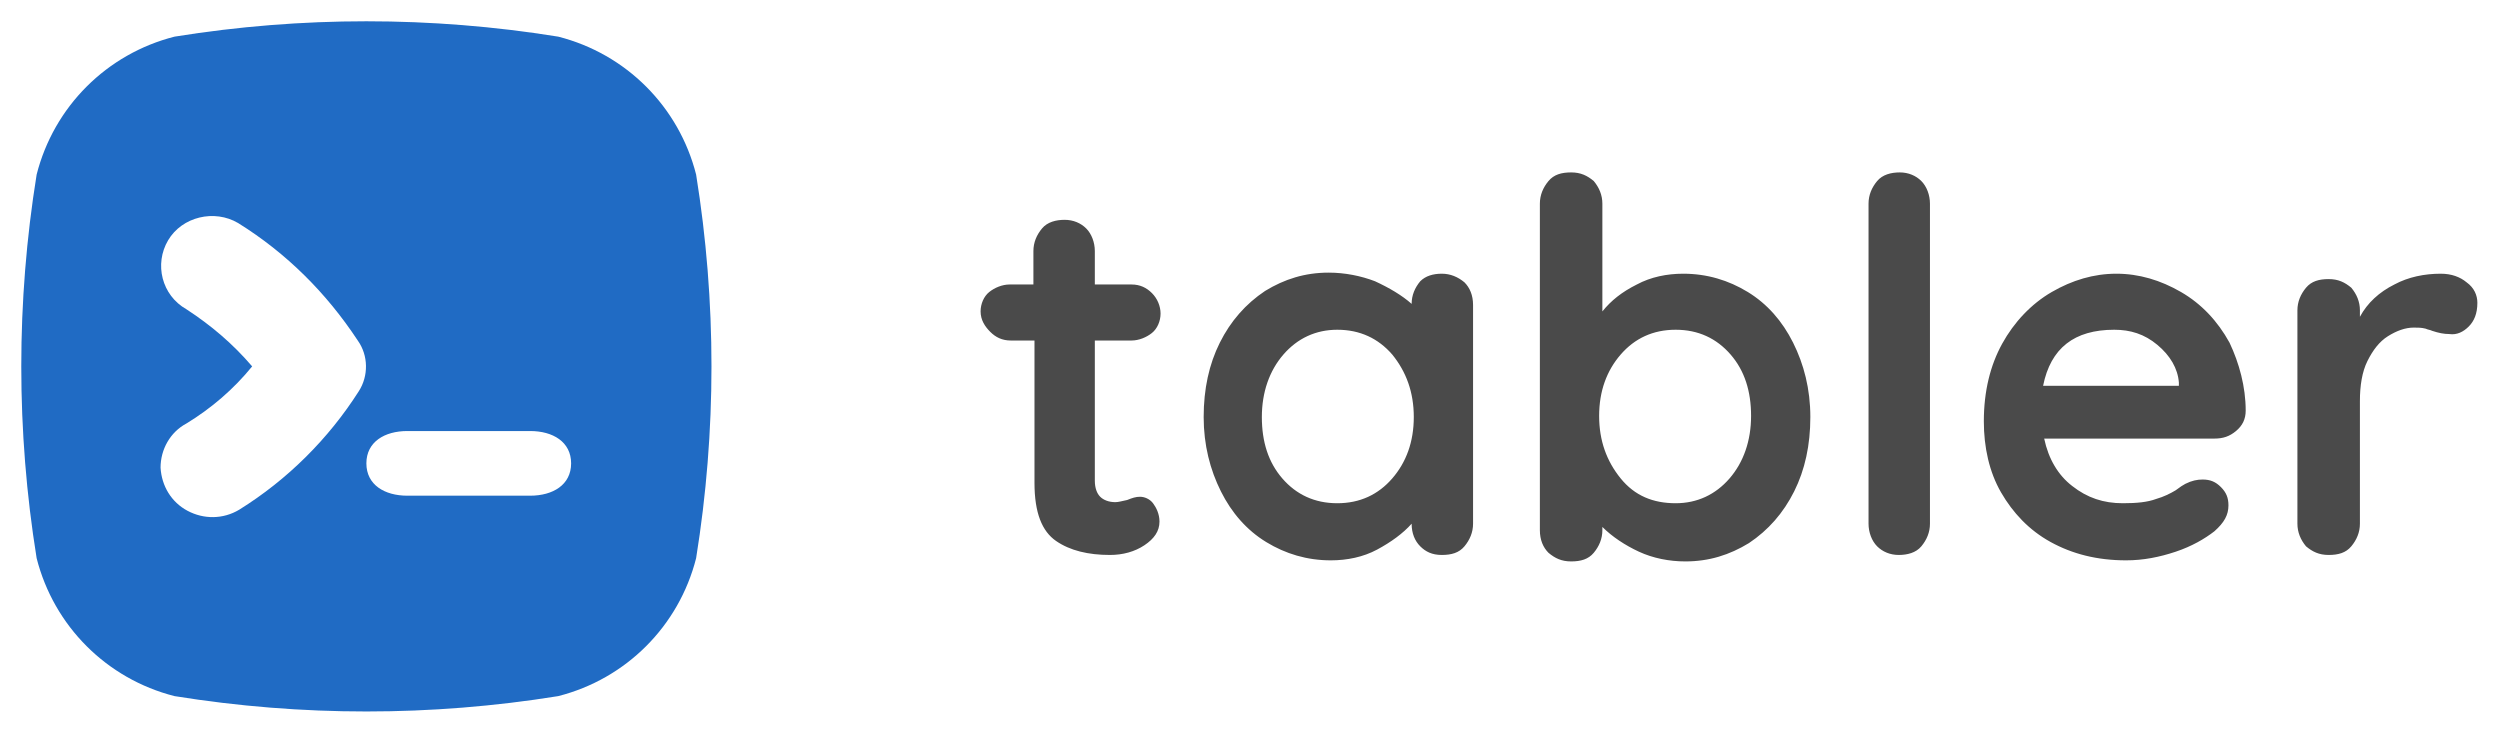
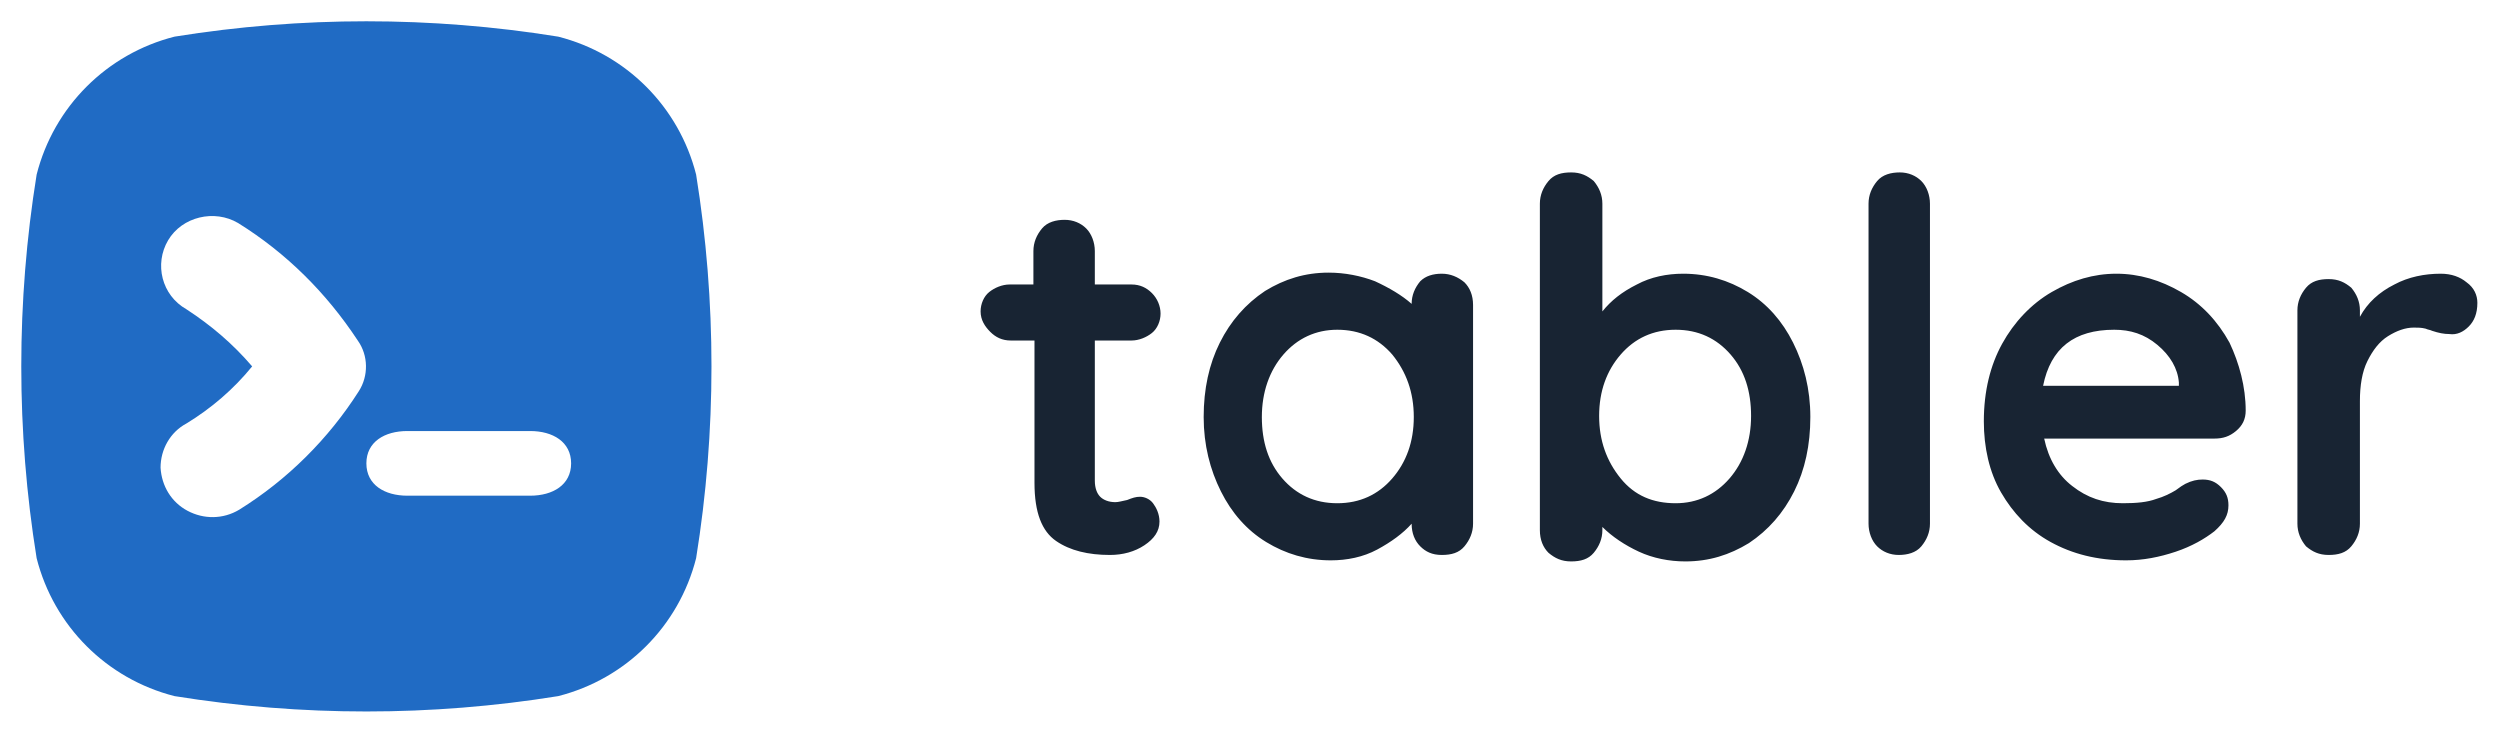
<svg xmlns="http://www.w3.org/2000/svg" viewBox="0 0 232 68">
  <path d="M64.6 16.2C63 9.9 58.1 5 51.8 3.4 40 1.5 28 1.5 16.2 3.4 9.9 5 5 9.9 3.4 16.2 1.5 28 1.5 40 3.4 51.8 5 58.1 9.9 63 16.2 64.6c11.8 1.9 23.8 1.9 35.6 0C58.1 63 63 58.1 64.6 51.8c1.9-11.8 1.9-23.8 0-35.6zM33.3 36.3c-2.8 4.4-6.6 8.2-11.1 11-1.5.9-3.3.9-4.8.1s-2.4-2.3-2.5-4c0-1.7.9-3.3 2.4-4.1 2.3-1.4 4.4-3.2 6.1-5.3-1.8-2.1-3.8-3.8-6.1-5.3-2.3-1.3-3-4.2-1.7-6.4s4.3-2.9 6.5-1.6c4.5 2.8 8.2 6.5 11.1 10.9 1 1.4 1 3.3.1 4.7zM49.2 46H37.8c-2.1 0-3.8-1-3.8-3s1.7-3 3.8-3h11.4c2.1 0 3.8 1 3.8 3s-1.7 3-3.8 3z" fill="#206bc4" />
-   <path d="M105.8 46.1c.4 0 .9.2 1.2.6s.6 1 .6 1.7c0 .9-.5 1.6-1.4 2.2s-2 .9-3.2.9c-2 0-3.7-.4-5-1.3s-2-2.6-2-5.4V31.6h-2.2c-.8 0-1.4-.3-1.9-.8s-.9-1.1-.9-1.9c0-.7.3-1.4.8-1.8s1.2-.7 1.9-.7h2.2v-3.1c0-.8.3-1.5.8-2.1s1.3-.8 2.1-.8 1.5.3 2 .8.8 1.3.8 2.1v3.1h3.4c.8 0 1.4.3 1.9.8s.8 1.2.8 1.9-.3 1.4-.8 1.8-1.2.7-1.9.7h-3.4v13c0 .7.2 1.2.5 1.5s.8.5 1.4.5c.3 0 .6-.1 1.1-.2.5-.2.8-.3 1.2-.3zm28-20.7c.8 0 1.5.3 2.1.8.5.5.8 1.2.8 2.1v20.3c0 .8-.3 1.5-.8 2.1-.5.6-1.2.8-2.1.8s-1.5-.3-2-.8-.8-1.2-.8-2.1c-.8.9-1.9 1.7-3.2 2.4-1.3.7-2.8 1-4.3 1-2.2 0-4.2-.6-6-1.7-1.8-1.1-3.2-2.7-4.2-4.7s-1.6-4.3-1.6-6.9c0-2.6.5-4.9 1.5-6.9s2.4-3.6 4.2-4.8c1.8-1.1 3.7-1.7 5.9-1.7 1.5 0 3 .3 4.3.8 1.3.6 2.5 1.3 3.4 2.1 0-.8.3-1.5.8-2.1.5-.5 1.2-.7 2-.7zm-9.7 21.3c2.1 0 3.8-.8 5.1-2.3s2-3.4 2-5.7-.7-4.2-2-5.8c-1.3-1.5-3-2.3-5.1-2.3-2 0-3.7.8-5 2.3-1.3 1.5-2 3.5-2 5.8s.6 4.2 1.9 5.7 3 2.3 5.1 2.3zm32.1-21.3c2.2 0 4.2.6 6 1.7 1.8 1.1 3.2 2.7 4.2 4.7s1.6 4.3 1.6 6.9-.5 4.9-1.5 6.9-2.4 3.6-4.2 4.8c-1.8 1.1-3.7 1.7-5.9 1.7-1.5 0-3-.3-4.3-.9s-2.5-1.4-3.4-2.3v.3c0 .8-.3 1.5-.8 2.1-.5.6-1.2.8-2.1.8s-1.5-.3-2.1-.8c-.5-.5-.8-1.2-.8-2.1V18.9c0-.8.3-1.5.8-2.1.5-.6 1.2-.8 2.1-.8s1.5.3 2.1.8c.5.6.8 1.3.8 2.1v10c.8-1 1.8-1.8 3.2-2.5 1.3-.7 2.8-1 4.3-1zm-.7 21.3c2 0 3.7-.8 5-2.3s2-3.5 2-5.8-.6-4.2-1.9-5.7-3-2.3-5.1-2.3-3.8.8-5.1 2.3-2 3.4-2 5.7.7 4.2 2 5.8c1.3 1.6 3 2.3 5.1 2.3zm23.6 1.9c0 .8-.3 1.5-.8 2.1s-1.3.8-2.1.8-1.5-.3-2-.8-.8-1.3-.8-2.1V18.9c0-.8.3-1.5.8-2.1s1.3-.8 2.1-.8 1.5.3 2 .8.8 1.3.8 2.1v29.7zm29.3-10.5c0 .8-.3 1.4-.9 1.9-.6.5-1.2.7-2 .7h-15.8c.4 1.9 1.3 3.4 2.6 4.4 1.4 1.1 2.9 1.6 4.7 1.6 1.3 0 2.3-.1 3.1-.4.7-.2 1.3-.5 1.8-.8.4-.3.7-.5.9-.6.6-.3 1.1-.4 1.6-.4.7 0 1.2.2 1.7.7s.7 1 .7 1.7c0 .9-.4 1.6-1.3 2.4-.9.7-2.1 1.4-3.6 1.9s-3 .8-4.6.8c-2.7 0-5-.6-7-1.7s-3.5-2.7-4.6-4.6-1.6-4.2-1.6-6.6c0-2.8.6-5.2 1.7-7.2s2.7-3.7 4.6-4.8 3.9-1.7 6-1.7 4.1.6 6 1.7 3.4 2.7 4.5 4.7c.9 1.9 1.5 4.1 1.5 6.3zm-12.2-7.5c-3.7 0-5.9 1.7-6.6 5.2h12.6v-.3c-.1-1.3-.8-2.5-2-3.5s-2.5-1.4-4-1.4zm30.3-5.2c1 0 1.8.3 2.4.8.7.5 1 1.2 1 1.9 0 1-.3 1.7-.8 2.2-.5.5-1.1.8-1.8.7-.5 0-1-.1-1.6-.3-.2-.1-.4-.1-.6-.2-.4-.1-.7-.1-1.1-.1-.8 0-1.6.3-2.4.8s-1.4 1.3-1.9 2.3-.7 2.3-.7 3.7v11.4c0 .8-.3 1.5-.8 2.1-.5.6-1.2.8-2.1.8s-1.5-.3-2.1-.8c-.5-.6-.8-1.3-.8-2.1V28.8c0-.8.3-1.5.8-2.1.5-.6 1.2-.8 2.1-.8s1.5.3 2.1.8c.5.6.8 1.3.8 2.1v.6c.7-1.3 1.8-2.3 3.2-3 1.3-.7 2.8-1 4.3-1z" fill-rule="evenodd" clip-rule="evenodd" fill="#4a4a4a" />
+   <path d="M105.8 46.1c.4 0 .9.2 1.2.6s.6 1 .6 1.7c0 .9-.5 1.6-1.4 2.2s-2 .9-3.2.9c-2 0-3.7-.4-5-1.3s-2-2.6-2-5.4V31.6h-2.2c-.8 0-1.4-.3-1.9-.8s-.9-1.1-.9-1.9c0-.7.3-1.4.8-1.8s1.2-.7 1.9-.7h2.2v-3.1c0-.8.3-1.5.8-2.1s1.3-.8 2.1-.8 1.5.3 2 .8.8 1.3.8 2.1v3.1h3.4c.8 0 1.4.3 1.9.8s.8 1.2.8 1.9-.3 1.4-.8 1.8-1.2.7-1.9.7h-3.4v13c0 .7.2 1.2.5 1.5s.8.5 1.4.5c.3 0 .6-.1 1.1-.2.5-.2.8-.3 1.2-.3zm28-20.7c.8 0 1.5.3 2.1.8.5.5.8 1.2.8 2.1v20.3c0 .8-.3 1.5-.8 2.1-.5.6-1.2.8-2.1.8s-1.5-.3-2-.8-.8-1.2-.8-2.1c-.8.9-1.9 1.7-3.2 2.4-1.3.7-2.8 1-4.3 1-2.2 0-4.2-.6-6-1.7-1.8-1.1-3.2-2.7-4.2-4.7s-1.6-4.3-1.6-6.9c0-2.6.5-4.9 1.5-6.9s2.4-3.6 4.2-4.8c1.8-1.1 3.7-1.7 5.9-1.7 1.5 0 3 .3 4.3.8 1.3.6 2.5 1.3 3.4 2.1 0-.8.3-1.5.8-2.1.5-.5 1.2-.7 2-.7zm-9.7 21.3c2.1 0 3.8-.8 5.1-2.3s2-3.4 2-5.7-.7-4.2-2-5.8c-1.3-1.5-3-2.3-5.1-2.3-2 0-3.7.8-5 2.3-1.3 1.5-2 3.5-2 5.8s.6 4.2 1.9 5.7 3 2.3 5.1 2.3zm32.1-21.3c2.2 0 4.2.6 6 1.7 1.8 1.1 3.2 2.7 4.2 4.7s1.6 4.3 1.6 6.9-.5 4.9-1.5 6.9-2.4 3.6-4.2 4.8c-1.8 1.1-3.7 1.7-5.9 1.7-1.5 0-3-.3-4.3-.9s-2.5-1.4-3.4-2.3v.3c0 .8-.3 1.5-.8 2.1-.5.6-1.2.8-2.1.8s-1.5-.3-2.1-.8c-.5-.5-.8-1.2-.8-2.1V18.9c0-.8.3-1.5.8-2.1.5-.6 1.2-.8 2.1-.8s1.5.3 2.1.8c.5.6.8 1.3.8 2.1v10c.8-1 1.8-1.8 3.2-2.5 1.3-.7 2.8-1 4.3-1zm-.7 21.3c2 0 3.7-.8 5-2.3s2-3.5 2-5.8-.6-4.2-1.9-5.7-3-2.3-5.1-2.3-3.8.8-5.1 2.3-2 3.4-2 5.7.7 4.2 2 5.8c1.3 1.6 3 2.3 5.1 2.3zm23.6 1.9c0 .8-.3 1.5-.8 2.1s-1.3.8-2.1.8-1.5-.3-2-.8-.8-1.3-.8-2.1V18.9c0-.8.3-1.5.8-2.1s1.3-.8 2.1-.8 1.5.3 2 .8.8 1.3.8 2.1v29.7zm29.3-10.5c0 .8-.3 1.4-.9 1.9-.6.5-1.2.7-2 .7h-15.8c.4 1.9 1.3 3.4 2.6 4.4 1.4 1.1 2.9 1.6 4.7 1.6 1.3 0 2.3-.1 3.1-.4.7-.2 1.3-.5 1.8-.8.4-.3.7-.5.9-.6.6-.3 1.1-.4 1.6-.4.7 0 1.2.2 1.7.7s.7 1 .7 1.7c0 .9-.4 1.6-1.3 2.4-.9.7-2.1 1.4-3.6 1.9s-3 .8-4.6.8c-2.7 0-5-.6-7-1.7s-3.5-2.7-4.6-4.6-1.6-4.2-1.6-6.6c0-2.8.6-5.2 1.7-7.2s2.7-3.7 4.6-4.8 3.9-1.7 6-1.7 4.1.6 6 1.7 3.4 2.7 4.5 4.7c.9 1.9 1.5 4.1 1.5 6.3zm-12.2-7.5c-3.7 0-5.9 1.7-6.6 5.2h12.6v-.3c-.1-1.3-.8-2.5-2-3.5s-2.5-1.4-4-1.4zm30.3-5.2c1 0 1.8.3 2.4.8.7.5 1 1.2 1 1.9 0 1-.3 1.7-.8 2.2-.5.5-1.1.8-1.8.7-.5 0-1-.1-1.6-.3-.2-.1-.4-.1-.6-.2-.4-.1-.7-.1-1.1-.1-.8 0-1.6.3-2.4.8s-1.4 1.3-1.9 2.3-.7 2.3-.7 3.7v11.4c0 .8-.3 1.5-.8 2.1-.5.6-1.2.8-2.1.8s-1.5-.3-2.1-.8c-.5-.6-.8-1.3-.8-2.1V28.8c0-.8.3-1.5.8-2.1.5-.6 1.2-.8 2.1-.8s1.5.3 2.1.8c.5.6.8 1.3.8 2.1v.6c.7-1.3 1.8-2.3 3.2-3 1.3-.7 2.8-1 4.3-1z" fill-rule="evenodd" clip-rule="evenodd" fill="#182433" />
</svg>
